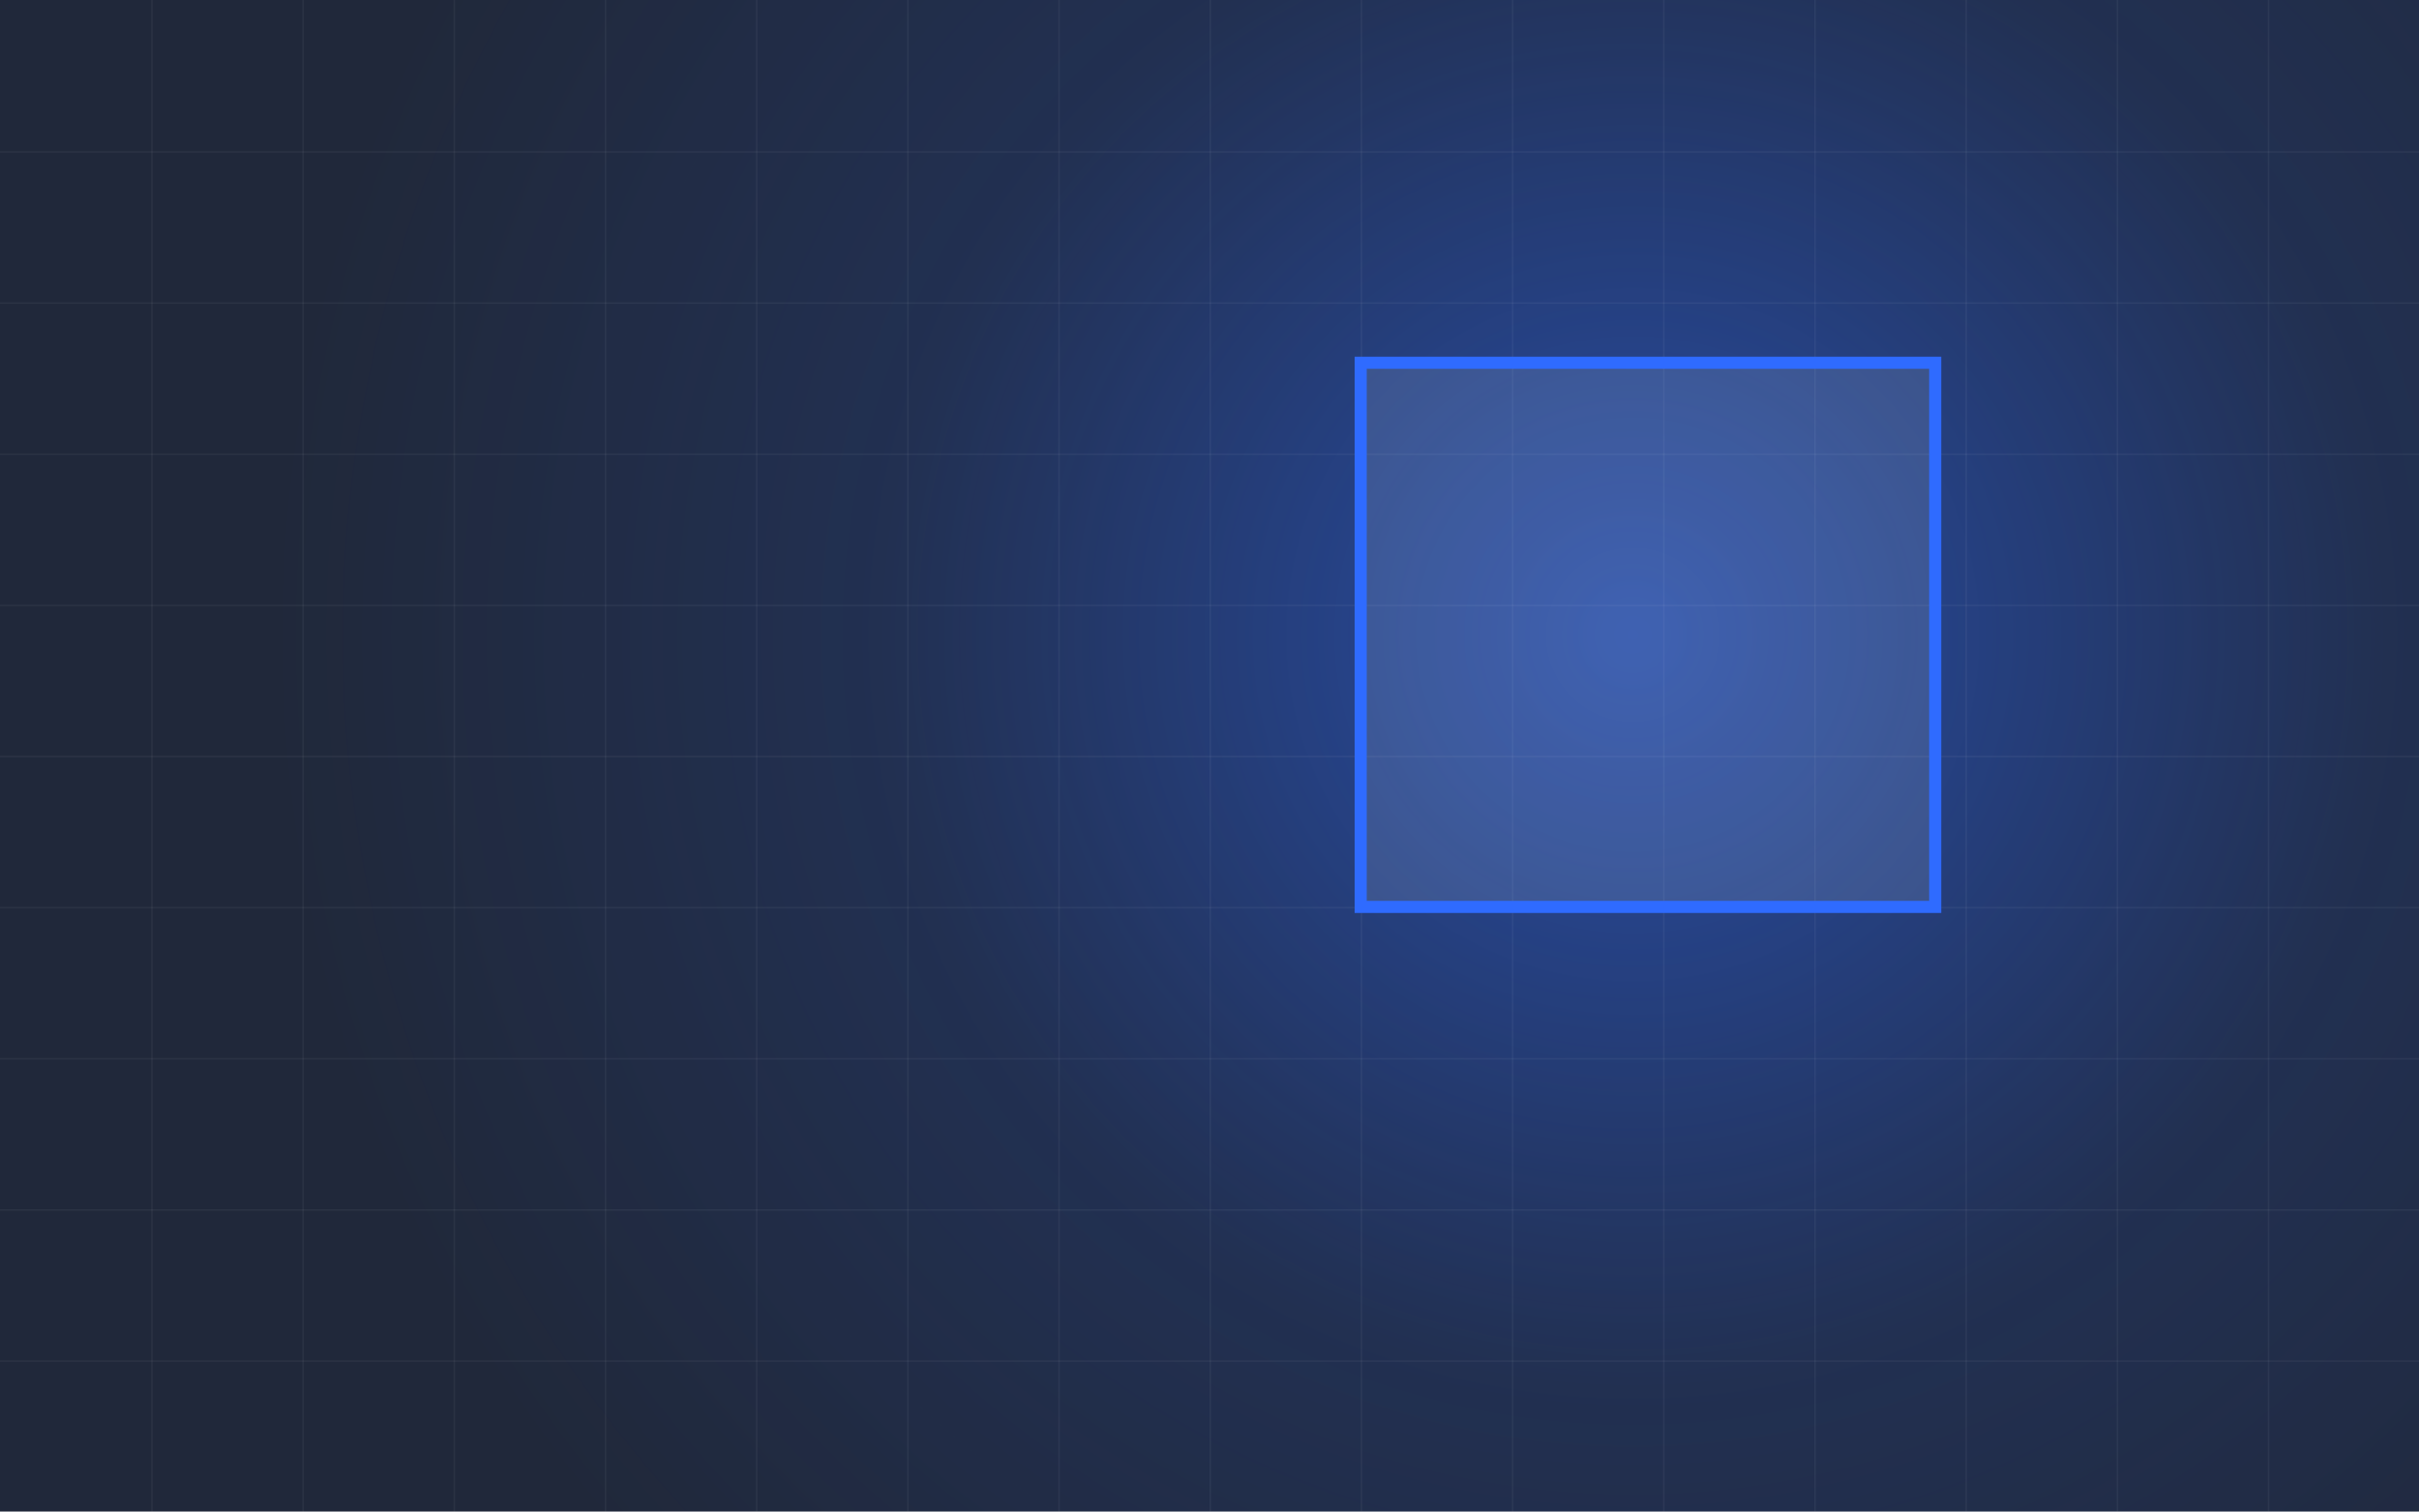
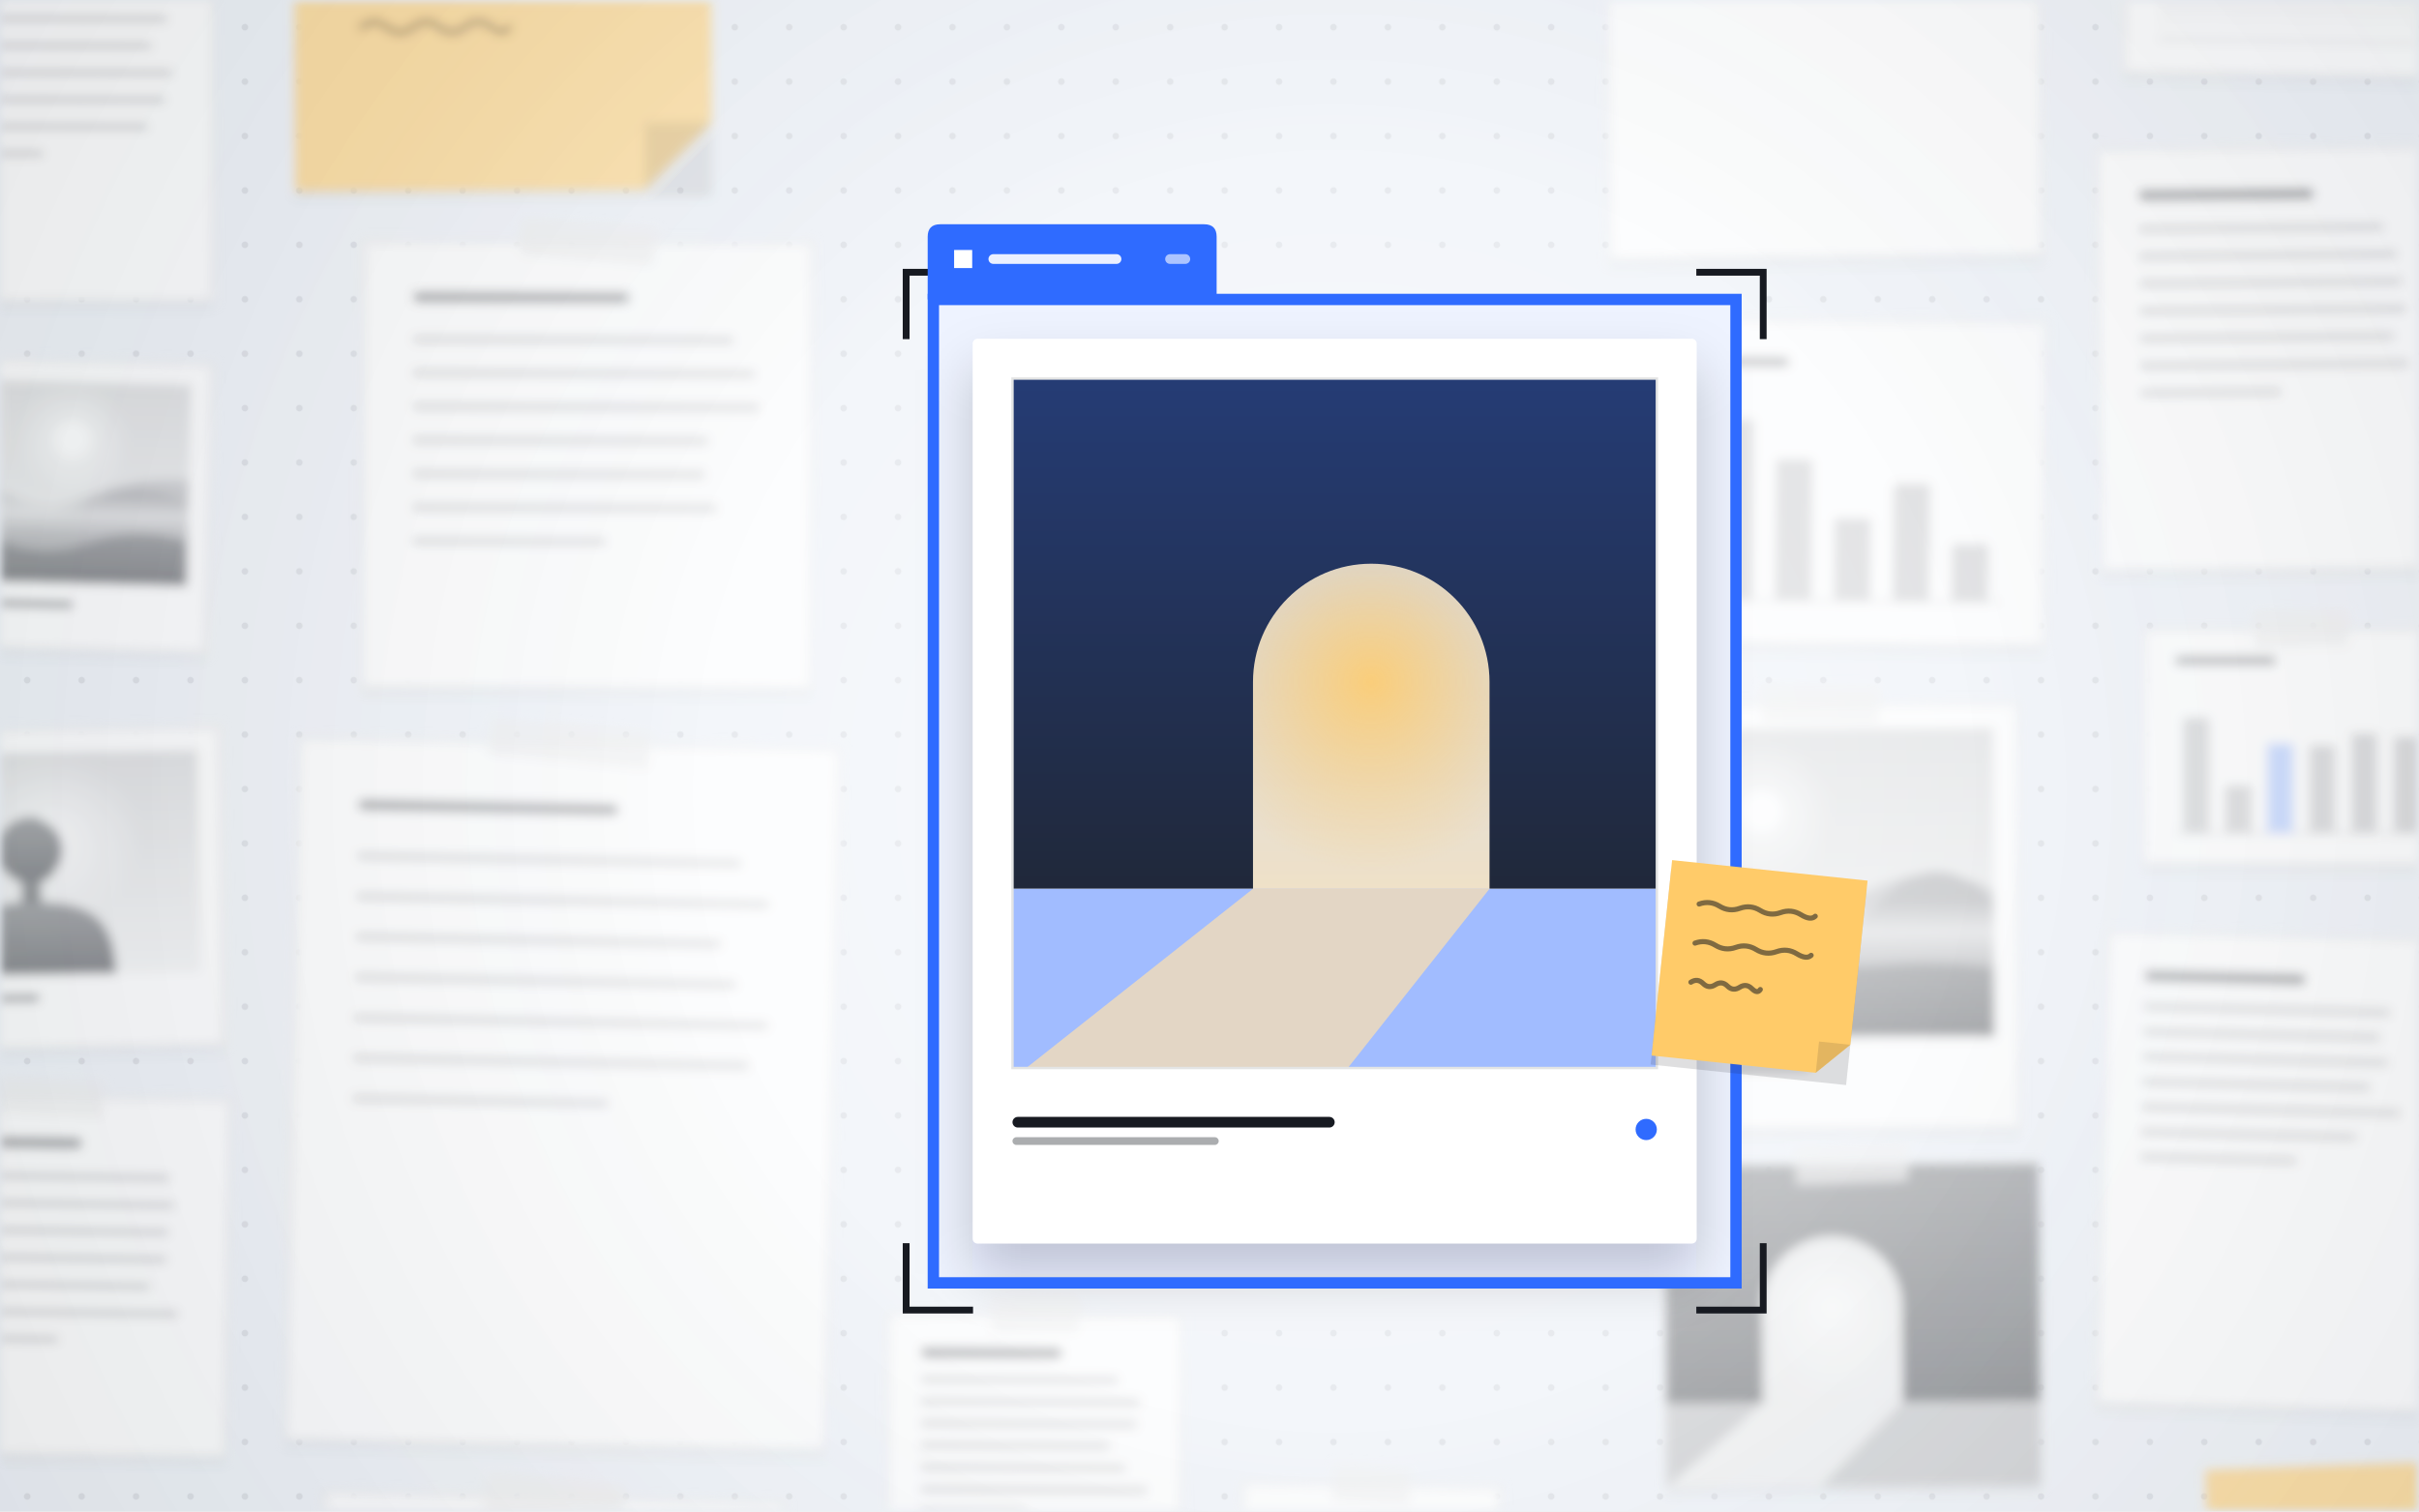
- <svg xmlns="http://www.w3.org/2000/svg" width="1600" height="1000" viewBox="0 0 1600 1000" role="img" aria-label="Starter atmosphere: a quiet deep field with one window of light">
-   <rect width="1600" height="1000" fill="#20283A" />
+ <svg xmlns="http://www.w3.org/2000/svg" width="1600" height="1000" role="img" aria-label="Starter signal window: one card in focus on a research wall" viewBox="0 0 1600 1000" preserveAspectRatio="xMidYMid slice">
  <defs>
-     <radialGradient id="g" cx="1080" cy="420" r="900" gradientUnits="userSpaceOnUse">
-       <stop stop-color="#2F6BFF" stop-opacity=".55" />
-       <stop offset=".55" stop-color="#2F6BFF" stop-opacity=".12" />
+     <linearGradient id="starter-field-wSky" x1="0" y1="0" x2="0" y2="1">
+       <stop offset="0" stop-color="#DCDDDE" />
+       <stop offset="1" stop-color="#F3F4F4" />
+     </linearGradient>
+     <linearGradient id="starter-field-wNear" x1="0" y1="0" x2="0" y2="1">
+       <stop offset="0" stop-color="#949699" />
+       <stop offset="1" stop-color="#6F7175" />
+     </linearGradient>
+     <linearGradient id="starter-field-wMist" x1="0" y1="0" x2="0" y2="1">
+       <stop offset="0" stop-color="#FFFFFF" stop-opacity="0" />
+       <stop offset="0.45" stop-color="#FFFFFF" stop-opacity="0.6" />
+       <stop offset="1" stop-color="#FFFFFF" stop-opacity="0" />
+     </linearGradient>
+     <radialGradient id="starter-field-wSun">
+       <stop offset="0" stop-color="#FFFFFF" stop-opacity="0.85" />
+       <stop offset="1" stop-color="#FFFFFF" stop-opacity="0" />
+     </radialGradient>
+     <linearGradient id="starter-field-fSky" x1="0" y1="0" x2="0" y2="1">
+       <stop offset="0" stop-color="#C1D5FF" />
+       <stop offset="1" stop-color="#FFE5B4" />
+     </linearGradient>
+     <linearGradient id="starter-field-fNear" x1="0" y1="0" x2="0" y2="1">
+       <stop offset="0" stop-color="#253C75" />
+       <stop offset="1" stop-color="#20283A" />
+     </linearGradient>
+     <linearGradient id="starter-field-fMist" x1="0" y1="0" x2="0" y2="1">
+       <stop offset="0" stop-color="#FFFFFF" stop-opacity="0" />
+       <stop offset="0.45" stop-color="#FFFFFF" stop-opacity="0.6" />
+       <stop offset="1" stop-color="#FFFFFF" stop-opacity="0" />
+     </linearGradient>
+     <radialGradient id="starter-field-fSun">
+       <stop offset="0" stop-color="#FFCB69" stop-opacity="0.85" />
+       <stop offset="1" stop-color="#FFCB69" stop-opacity="0" />
+     </radialGradient>
+     <linearGradient id="starter-field-wArea" x1="0" y1="0" x2="0" y2="1">
+       <stop offset="0" stop-color="#999A9D" stop-opacity="0.28" />
+       <stop offset="1" stop-color="#999A9D" stop-opacity="0" />
+     </linearGradient>
+     <linearGradient id="starter-field-fArea" x1="0" y1="0" x2="0" y2="1">
+       <stop offset="0" stop-color="#2F6BFF" stop-opacity="0.26" />
      <stop offset="1" stop-color="#2F6BFF" stop-opacity="0" />
+     </linearGradient>
+     <radialGradient id="starter-field-light" cx="882.8" cy="523.42" r="800" gradientUnits="userSpaceOnUse">
+       <stop offset="0" stop-color="#FFFFFF" stop-opacity="0.6" />
+       <stop offset="1" stop-color="#FFFFFF" stop-opacity="0" />
    </radialGradient>
+     <radialGradient id="starter-field-vignette" cx="882.8" cy="523.42" r="1169.81" gradientUnits="userSpaceOnUse">
+       <stop offset="0.35" stop-color="#171A21" stop-opacity="0" />
+       <stop offset="1" stop-color="#171A21" stop-opacity="0.1" />
+     </radialGradient>
+     <pattern id="starter-field-dots" width="36" height="36" patternUnits="userSpaceOnUse">
+       <circle cx="18" cy="18" r="2.2" fill="#171A21" fill-opacity="0.1" />
+     </pattern>
+     <filter id="starter-field-depth" x="0" y="0" width="1600" height="1000" filterUnits="userSpaceOnUse">
+       <feGaussianBlur stdDeviation="3.4" />
+     </filter>
+     <filter id="starter-field-soft" x="-30%" y="-30%" width="160%" height="160%">
+       <feGaussianBlur stdDeviation="18" />
+     </filter>
  </defs>
-   <rect width="1600" height="1000" fill="url(#g)" />
-   <rect x="100" width="1" height="1000" fill="#FFFFFF" fill-opacity="0.05" />
-   <rect x="200" width="1" height="1000" fill="#FFFFFF" fill-opacity="0.05" />
-   <rect x="300" width="1" height="1000" fill="#FFFFFF" fill-opacity="0.05" />
-   <rect x="400" width="1" height="1000" fill="#FFFFFF" fill-opacity="0.05" />
-   <rect x="500" width="1" height="1000" fill="#FFFFFF" fill-opacity="0.05" />
-   <rect x="600" width="1" height="1000" fill="#FFFFFF" fill-opacity="0.05" />
-   <rect x="700" width="1" height="1000" fill="#FFFFFF" fill-opacity="0.05" />
-   <rect x="800" width="1" height="1000" fill="#FFFFFF" fill-opacity="0.05" />
-   <rect x="900" width="1" height="1000" fill="#FFFFFF" fill-opacity="0.05" />
-   <rect x="1000" width="1" height="1000" fill="#FFFFFF" fill-opacity="0.05" />
-   <rect x="1100" width="1" height="1000" fill="#FFFFFF" fill-opacity="0.05" />
-   <rect x="1200" width="1" height="1000" fill="#FFFFFF" fill-opacity="0.05" />
-   <rect x="1300" width="1" height="1000" fill="#FFFFFF" fill-opacity="0.05" />
-   <rect x="1400" width="1" height="1000" fill="#FFFFFF" fill-opacity="0.05" />
-   <rect x="1500" width="1" height="1000" fill="#FFFFFF" fill-opacity="0.05" />
-   <rect y="100" width="1600" height="1" fill="#FFFFFF" fill-opacity="0.05" />
-   <rect y="200" width="1600" height="1" fill="#FFFFFF" fill-opacity="0.05" />
-   <rect y="300" width="1600" height="1" fill="#FFFFFF" fill-opacity="0.05" />
-   <rect y="400" width="1600" height="1" fill="#FFFFFF" fill-opacity="0.05" />
-   <rect y="500" width="1600" height="1" fill="#FFFFFF" fill-opacity="0.05" />
-   <rect y="600" width="1600" height="1" fill="#FFFFFF" fill-opacity="0.05" />
-   <rect y="700" width="1600" height="1" fill="#FFFFFF" fill-opacity="0.05" />
-   <rect y="800" width="1600" height="1" fill="#FFFFFF" fill-opacity="0.05" />
-   <rect y="900" width="1600" height="1" fill="#FFFFFF" fill-opacity="0.05" />
-   <rect x="900" y="240" width="380" height="360" fill="#CDE0FF" fill-opacity=".14" stroke="#2F6BFF" stroke-width="8" />
+   <rect width="1600" height="1000" fill="#EEF2F8" />
+   <rect x="0" y="0" width="1600" height="1000" fill="url(#starter-field-dots)" />
+   <g filter="url(#starter-field-depth)">
+     <g transform="rotate(0.12 22.15 70.72)">
+       <rect x="-96.77" y="-52.58" width="237.84" height="256.61" fill="#171A21" fill-opacity="0.1" />
+       <rect x="-96.77" y="-57.58" width="237.84" height="256.61" fill="#FFFFFF" stroke="#E8E8E9" stroke-width="1.92" />
+       <rect x="-70.6" y="-31.42" width="115.02" height="7.68" rx="3.84" fill="#999A9D" />
+       <rect x="-70.6" y="-7.87" width="161.92" height="4.8" rx="2.4" fill="#D1D1D3" />
+       <rect x="-70.6" y="9.97" width="181.65" height="4.8" rx="2.4" fill="#D1D1D3" />
+       <rect x="-70.6" y="27.8" width="171.23" height="4.8" rx="2.4" fill="#D1D1D3" />
+       <rect x="-70.6" y="45.64" width="185.05" height="4.8" rx="2.4" fill="#D1D1D3" />
+       <rect x="-70.6" y="63.48" width="180.21" height="4.8" rx="2.4" fill="#D1D1D3" />
+       <rect x="-70.6" y="81.32" width="168.67" height="4.8" rx="2.4" fill="#D1D1D3" />
+       <rect x="-70.6" y="99.16" width="99.69" height="4.8" rx="2.4" fill="#D1D1D3" />
+     </g>
+     <g transform="rotate(1.38 27.33 333.96)">
+       <rect x="-83.45" y="243.69" width="221.56" height="190.54" fill="#171A21" fill-opacity="0.1" />
+       <rect x="-83.45" y="238.69" width="221.56" height="190.54" fill="#FFFFFF" stroke="#E8E8E9" stroke-width="1.92" />
+       <rect x="-70.16" y="251.98" width="194.97" height="133.47" fill="url(#starter-field-wSky)" />
+       <circle cx="46.92" cy="290.28" r="38.29" fill="url(#starter-field-wSun)" />
+       <circle cx="46.92" cy="290.28" r="11.7" fill="#FFFFFF" />
+       <path d="M-70.16 321.85Q-37.66 304.48 -5.17 322.68T59.82 326.66T124.81 315.6V385.45H-70.16Z" fill="#C7C8CA" />
+       <path d="M-70.16 333.24Q-37.66 324.18 -5.17 335.87T59.82 330.82T124.81 329.88V385.45H-70.16Z" fill="#B0B1B4" />
+       <rect x="-70.16" y="326.73" width="194.97" height="29.36" fill="url(#starter-field-wMist)" />
+       <path d="M-70.16 348.8Q-37.66 341.1 -5.17 355.77T59.82 357.97T124.81 356.45V385.45H-70.16Z" fill="url(#starter-field-wNear)" />
+       <rect x="-70.16" y="397.04" width="120.34" height="5.12" rx="2.56" fill="#999A9D" />
+     </g>
+     <g transform="rotate(-0.88 24.38 588.09)">
+       <rect x="-97.87" y="487.96" width="244.5" height="210.27" fill="#171A21" fill-opacity="0.1" />
+       <rect x="-97.87" y="482.96" width="244.5" height="210.27" fill="#FFFFFF" stroke="#E8E8E9" stroke-width="1.92" />
+       <rect x="-83.2" y="497.63" width="215.16" height="147.29" fill="url(#starter-field-wSky)" />
+       <circle cx="36.09" cy="555.8" r="58.18" fill="url(#starter-field-wSun)" />
+       <rect x="14" y="575.69" width="13.26" height="24.3" fill="url(#starter-field-wNear)" />
+       <path d="M-34.6 644.91C-34.6 603.3 -12.51 596.68 20.63 596.68S75.86 603.3 75.86 644.91Z" fill="url(#starter-field-wNear)" />
+       <circle cx="20.63" cy="562.43" r="22.09" fill="url(#starter-field-wNear)" />
+       <path d="M28.14 541.66A22.09 22.09 0 0 1 36.09 578.12" fill="none" stroke="#FFFFFF" stroke-width="2.21" stroke-linecap="round" stroke-opacity="0.85" />
+       <rect x="-83.2" y="657.7" width="108.61" height="5.12" rx="2.56" fill="#999A9D" />
+     </g>
+     <g transform="rotate(0.83 30.76 844.05)">
+       <rect x="-88.88" y="730.93" width="239.28" height="236.24" fill="#171A21" fill-opacity="0.1" />
+       <rect x="-88.88" y="725.93" width="239.28" height="236.24" fill="#FFFFFF" stroke="#E8E8E9" stroke-width="1.92" />
+       <rect x="-62.56" y="752.25" width="115.72" height="7.68" rx="3.84" fill="#999A9D" />
+       <rect x="-62.56" y="775.94" width="174" height="4.8" rx="2.4" fill="#D1D1D3" />
+       <rect x="-62.56" y="793.89" width="177.42" height="4.8" rx="2.4" fill="#D1D1D3" />
+       <rect x="-62.56" y="811.83" width="173.93" height="4.8" rx="2.4" fill="#D1D1D3" />
+       <rect x="-62.56" y="829.78" width="173.01" height="4.8" rx="2.4" fill="#D1D1D3" />
+       <rect x="-62.56" y="847.72" width="162.18" height="4.8" rx="2.4" fill="#D1D1D3" />
+       <rect x="-62.56" y="865.67" width="181" height="4.8" rx="2.4" fill="#D1D1D3" />
+       <rect x="-62.56" y="883.62" width="102" height="4.8" rx="2.4" fill="#D1D1D3" />
+       <rect x="-5.13" y="713.93" width="71.79" height="24" fill="#EFEFEF" fill-opacity="0.7" transform="rotate(2.23 30.76 725.93)" />
+     </g>
+     <g transform="rotate(-0.25 332.49 -12.06)">
+       <rect x="194.7" y="-144.85" width="275.59" height="275.59" fill="#171A21" fill-opacity="0.1" />
+       <path d="M194.7 -149.85H470.29V81.64L426.19 125.74H194.7Z" fill="#FFD88F" />
+       <path d="M470.29 81.64L426.19 125.74V81.64Z" fill="#8B7245" fill-opacity="0.22" />
+       <path d="M238.79 -92.53q14.37 -6.89 28.73 0t28.73 0t28.73 0t28.73 0t28.73 0t20.11 0" fill="none" stroke="#8B7245" stroke-width="3.36" stroke-linecap="round" />
+       <path d="M238.79 -37.41q14.37 -6.89 28.73 0t28.73 0t28.73 0t28.73 0t28.73 0t20.11 0" fill="none" stroke="#8B7245" stroke-width="3.36" stroke-linecap="round" />
+       <path d="M238.79 17.71q8.59 -6.89 17.18 0t17.18 0t17.18 0t17.18 0t17.18 0t12.02 0" fill="none" stroke="#8B7245" stroke-width="3.36" stroke-linecap="round" />
+     </g>
+     <g transform="rotate(0.19 388.34 307.83)">
+       <rect x="240.09" y="165.46" width="296.51" height="294.74" fill="#171A21" fill-opacity="0.1" />
+       <rect x="240.09" y="160.46" width="296.51" height="294.74" fill="#FFFFFF" stroke="#E8E8E9" stroke-width="1.92" />
+       <rect x="272.7" y="193.08" width="143.39" height="7.68" rx="3.84" fill="#999A9D" />
+       <rect x="272.7" y="222.43" width="212.6" height="4.8" rx="2.4" fill="#D1D1D3" />
+       <rect x="272.7" y="244.67" width="226.61" height="4.8" rx="2.4" fill="#D1D1D3" />
+       <rect x="272.7" y="266.91" width="229.32" height="4.8" rx="2.4" fill="#D1D1D3" />
+       <rect x="272.7" y="289.15" width="196.03" height="4.8" rx="2.4" fill="#D1D1D3" />
+       <rect x="272.7" y="311.38" width="193.88" height="4.8" rx="2.4" fill="#D1D1D3" />
+       <rect x="272.7" y="333.62" width="201.59" height="4.8" rx="2.4" fill="#D1D1D3" />
+       <rect x="272.7" y="355.86" width="128.31" height="4.8" rx="2.4" fill="#D1D1D3" />
+       <rect x="343.86" y="148.46" width="88.95" height="24" fill="#EFEFEF" fill-opacity="0.7" transform="rotate(4.1 388.34 160.46)" />
+     </g>
+     <g transform="rotate(1.14 371.98 724.09)">
+       <rect x="193.72" y="497.06" width="356.52" height="464.05" fill="#171A21" fill-opacity="0.1" />
+       <rect x="193.72" y="492.06" width="356.52" height="464.05" fill="#FFFFFF" stroke="#E8E8E9" stroke-width="1.92" />
+       <rect x="232.94" y="531.28" width="172.41" height="7.68" rx="3.84" fill="#999A9D" />
+       <rect x="232.94" y="566.57" width="254.56" height="4.8" rx="2.4" fill="#D1D1D3" />
+       <rect x="232.94" y="593.31" width="273.47" height="4.8" rx="2.4" fill="#D1D1D3" />
+       <rect x="232.94" y="620.05" width="241.98" height="4.8" rx="2.4" fill="#D1D1D3" />
+       <rect x="232.94" y="646.79" width="252.71" height="4.8" rx="2.4" fill="#D1D1D3" />
+       <rect x="232.94" y="673.53" width="274.37" height="4.8" rx="2.4" fill="#D1D1D3" />
+       <rect x="232.94" y="700.27" width="261.86" height="4.8" rx="2.4" fill="#D1D1D3" />
+       <rect x="232.94" y="727.01" width="169.4" height="4.8" rx="2.4" fill="#D1D1D3" />
+       <rect x="318.5" y="480.06" width="106.95" height="24" fill="#EFEFEF" fill-opacity="0.7" transform="rotate(4.1 371.98 492.06)" />
+     </g>
+     <g transform="rotate(1.5 361.35 1191.35)">
+       <rect x="209.43" y="995.82" width="303.84" height="401.07" fill="#171A21" fill-opacity="0.1" />
+       <rect x="209.43" y="990.82" width="303.84" height="401.07" fill="#FFFFFF" stroke="#E8E8E9" stroke-width="1.92" />
+       <rect x="227.66" y="1009.05" width="267.38" height="300.43" fill="url(#starter-field-wSky)" />
+       <circle cx="344.43" cy="1141.24" r="92.05" fill="url(#starter-field-wSun)" />
+       <path fill-rule="evenodd" d="M227.66 1009.05H495.04V1231.37H227.66ZM286.9 1231.37V1141.24A57.53 57.53 0 0 1 401.96 1141.24V1231.37Z" fill="url(#starter-field-wNear)" />
+       <rect x="227.66" y="1231.37" width="267.38" height="78.11" fill="#C7C8CA" />
+       <path d="M286.9 1231.37H401.96L343.14 1309.49H227.66Z" fill="#FFFFFF" fill-opacity="0.7" />
+       <rect x="227.66" y="1333.87" width="112.51" height="5.12" rx="2.56" fill="#999A9D" />
+       <rect x="315.77" y="978.82" width="91.15" height="24" fill="#EFEFEF" fill-opacity="0.7" transform="rotate(4.12 361.35 990.82)" />
+     </g>
+     <g transform="rotate(-1.6 702.11 -93.26)">
+       <rect x="631.15" y="-159.22" width="141.91" height="141.91" fill="#171A21" fill-opacity="0.1" />
+       <path d="M631.15 -164.22H773.07V-45.01L750.36 -22.31H631.15Z" fill="#FFD88F" />
+       <path d="M773.07 -45.01L750.36 -22.31V-45.01Z" fill="#8B7245" fill-opacity="0.22" />
+       <path d="M653.86 -134.7q7.4 -3.55 14.8 0t14.8 0t14.8 0t14.8 0t14.8 0t10.36 0" fill="none" stroke="#8B7245" stroke-width="3.36" stroke-linecap="round" />
+       <path d="M653.86 -106.32q7.4 -3.55 14.8 0t14.8 0t14.8 0t14.8 0t14.8 0t10.36 0" fill="none" stroke="#8B7245" stroke-width="3.36" stroke-linecap="round" />
+       <path d="M653.86 -77.94q4.42 -3.55 8.85 0t8.85 0t8.85 0t8.85 0t8.85 0t6.19 0" fill="none" stroke="#8B7245" stroke-width="3.36" stroke-linecap="round" />
+     </g>
+     <g transform="rotate(0.29 684.04 982.84)">
+       <rect x="587.23" y="875.05" width="193.63" height="225.58" fill="#171A21" fill-opacity="0.1" />
+       <rect x="587.23" y="870.05" width="193.63" height="225.58" fill="#FFFFFF" stroke="#E8E8E9" stroke-width="1.92" />
+       <rect x="608.53" y="891.35" width="93.64" height="7.68" rx="3.84" fill="#999A9D" />
+       <rect x="608.53" y="910.52" width="130.98" height="4.8" rx="2.4" fill="#D1D1D3" />
+       <rect x="608.53" y="925.04" width="145.43" height="4.8" rx="2.4" fill="#D1D1D3" />
+       <rect x="608.53" y="939.56" width="143.41" height="4.8" rx="2.4" fill="#D1D1D3" />
+       <rect x="608.53" y="954.09" width="125.41" height="4.8" rx="2.4" fill="#D1D1D3" />
+       <rect x="608.53" y="968.61" width="135.99" height="4.8" rx="2.4" fill="#D1D1D3" />
+       <rect x="608.53" y="983.13" width="150.48" height="4.8" rx="2.4" fill="#D1D1D3" />
+       <rect x="608.53" y="997.65" width="70.45" height="4.8" rx="2.4" fill="#D1D1D3" />
+       <rect x="655" y="858.05" width="58.09" height="24" fill="#EFEFEF" fill-opacity="0.7" transform="rotate(-1.19 684.04 870.05)" />
+     </g>
+     <g transform="rotate(0.93 905.63 1080.07)">
+       <rect x="820.74" y="987.6" width="169.79" height="194.94" fill="#171A21" fill-opacity="0.1" />
+       <rect x="820.74" y="982.6" width="169.79" height="194.94" fill="#FFFFFF" stroke="#E8E8E9" stroke-width="1.92" />
+       <rect x="839.41" y="1001.28" width="82.11" height="7.68" rx="3.84" fill="#999A9D" />
+       <rect x="839.41" y="1018.09" width="125.08" height="4.8" rx="2.4" fill="#D1D1D3" />
+       <rect x="839.41" y="1030.82" width="115.08" height="4.8" rx="2.4" fill="#D1D1D3" />
+       <rect x="839.41" y="1043.56" width="120.46" height="4.8" rx="2.4" fill="#D1D1D3" />
+       <rect x="839.41" y="1056.29" width="111.13" height="4.8" rx="2.4" fill="#D1D1D3" />
+       <rect x="839.41" y="1069.02" width="120.11" height="4.8" rx="2.4" fill="#D1D1D3" />
+       <rect x="839.41" y="1081.76" width="119.02" height="4.8" rx="2.4" fill="#D1D1D3" />
+       <rect x="839.41" y="1094.49" width="74.01" height="4.8" rx="2.4" fill="#D1D1D3" />
+       <rect x="880.16" y="970.6" width="50.94" height="24" fill="#EFEFEF" fill-opacity="0.7" transform="rotate(2.72 905.63 982.6)" />
+     </g>
+     <g transform="rotate(-0.63 1205.53 -33.66)">
+       <rect x="1062.65" y="-232.66" width="285.77" height="407.99" fill="#171A21" fill-opacity="0.1" />
+       <rect x="1062.65" y="-237.66" width="285.77" height="407.99" fill="#FFFFFF" stroke="#E8E8E9" stroke-width="1.92" />
+       <rect x="1094.09" y="-206.22" width="138.2" height="7.68" rx="3.84" fill="#999A9D" />
+       <rect x="1094.09" y="-177.93" width="210.54" height="4.8" rx="2.4" fill="#D1D1D3" />
+       <rect x="1094.09" y="-156.5" width="216.18" height="4.8" rx="2.4" fill="#D1D1D3" />
+       <rect x="1094.09" y="-135.07" width="184.26" height="4.8" rx="2.4" fill="#D1D1D3" />
+       <rect x="1094.09" y="-113.63" width="190.08" height="4.8" rx="2.4" fill="#D1D1D3" />
+       <rect x="1094.09" y="-92.2" width="211.55" height="4.8" rx="2.4" fill="#D1D1D3" />
+       <rect x="1094.09" y="-70.77" width="218.6" height="4.8" rx="2.4" fill="#D1D1D3" />
+       <rect x="1094.09" y="-49.34" width="112.87" height="4.8" rx="2.4" fill="#D1D1D3" />
+     </g>
+     <g transform="rotate(0.46 1206.12 319.23)">
+       <rect x="1060.07" y="217" width="292.11" height="214.46" fill="#171A21" fill-opacity="0.1" />
+       <rect x="1060.07" y="212" width="292.11" height="214.46" fill="#FFFFFF" stroke="#E8E8E9" stroke-width="1.92" />
+       <rect x="1089.28" y="236.83" width="93.48" height="5.76" rx="2.88" fill="#999A9D" />
+       <path d="M1089.28 397.26H1322.97" stroke="#E8E8E9" stroke-width="2.24" />
+       <rect x="1096.68" y="356.07" width="24.15" height="41.18" fill="#BCD0FF" />
+       <rect x="1135.63" y="277.8" width="24.15" height="119.46" fill="#D1D1D3" />
+       <rect x="1174.57" y="303.98" width="24.15" height="93.27" fill="#D1D1D3" />
+       <rect x="1213.52" y="342.66" width="24.15" height="54.59" fill="#D1D1D3" />
+       <rect x="1252.47" y="319.56" width="24.15" height="77.69" fill="#D1D1D3" />
+       <rect x="1291.42" y="359.26" width="24.15" height="37.99" fill="#D1D1D3" />
+     </g>
+     <g transform="rotate(-0.24 1204.78 606.5)">
+       <rect x="1075.01" y="471.35" width="259.53" height="280.3" fill="#171A21" fill-opacity="0.1" />
+       <rect x="1075.01" y="466.35" width="259.53" height="280.3" fill="#FFFFFF" stroke="#E8E8E9" stroke-width="1.92" />
+       <rect x="1090.58" y="481.92" width="228.39" height="204.31" fill="url(#starter-field-wSky)" />
+       <circle cx="1165.64" cy="536.81" r="46.59" fill="url(#starter-field-wSun)" />
+       <circle cx="1165.64" cy="536.81" r="13.7" fill="#FFFFFF" />
+       <path d="M1090.58 595.09Q1128.65 563.59 1166.71 583.65T1242.84 586.05T1318.97 589.44V686.23H1090.58Z" fill="#C7C8CA" />
+       <path d="M1090.58 599.68Q1128.65 584.63 1166.71 610.72T1242.84 596.84T1318.97 596.88V686.23H1090.58Z" fill="#B0B1B4" />
+       <rect x="1090.58" y="596.33" width="228.39" height="44.95" fill="url(#starter-field-wMist)" />
+       <path d="M1090.58 637.49Q1128.65 618.19 1166.71 630.24T1242.84 638.75T1318.97 640.82V686.23H1090.58Z" fill="url(#starter-field-wNear)" />
+       <rect x="1090.58" y="703.27" width="107.04" height="5.12" rx="2.56" fill="#999A9D" />
+       <rect x="1165.85" y="454.35" width="77.86" height="24" fill="#EFEFEF" fill-opacity="0.7" transform="rotate(0.7 1204.78 466.35)" />
+     </g>
+     <g transform="rotate(-0.41 1225.52 876.89)">
+       <rect x="1101.87" y="775.55" width="247.3" height="212.68" fill="#171A21" fill-opacity="0.1" />
+       <rect x="1101.87" y="770.55" width="247.3" height="212.68" fill="#FFFFFF" stroke="#E8E8E9" stroke-width="1.92" />
+       <rect x="1101.87" y="770.55" width="247.3" height="212.68" fill="url(#starter-field-wSky)" />
+       <circle cx="1211.88" cy="864.13" r="73.74" fill="url(#starter-field-wSun)" />
+       <path fill-rule="evenodd" d="M1101.87 770.55H1349.17V927.93H1101.87ZM1165.79 927.93V864.13A46.09 46.09 0 0 1 1257.97 864.13V927.93Z" fill="url(#starter-field-wNear)" />
+       <rect x="1101.87" y="927.93" width="247.3" height="55.3" fill="#C7C8CA" />
+       <path d="M1165.79 927.93H1257.97L1203.56 983.23H1101.87Z" fill="#FFFFFF" fill-opacity="0.7" />
+       <rect x="1188.42" y="758.55" width="74.19" height="24" fill="#EFEFEF" fill-opacity="0.7" transform="rotate(-1.52 1225.52 770.55)" />
+     </g>
+     <g transform="rotate(0.94 1516.93 -35.03)">
+       <rect x="1406.14" y="-114.76" width="221.57" height="169.46" fill="#171A21" fill-opacity="0.1" />
+       <rect x="1406.14" y="-119.76" width="221.57" height="169.46" fill="#FFFFFF" stroke="#E8E8E9" stroke-width="1.92" />
+       <rect x="1428.3" y="-100.93" width="70.9" height="5.76" rx="2.88" fill="#999A9D" />
+       <path d="M1428.3 27.54H1605.56" stroke="#E8E8E9" stroke-width="2.24" />
+       <path d="M1428.3 -11.45C1432.52 -13.22 1445.18 -17.92 1453.62 -22.05C1462.06 -26.17 1470.5 -32.34 1478.94 -36.2C1487.39 -40.06 1495.83 -41.97 1504.27 -45.21C1512.71 -48.46 1521.15 -52.36 1529.59 -55.68C1538.03 -59 1546.47 -63.57 1554.91 -65.15C1563.35 -66.72 1571.79 -65.15 1580.23 -65.15C1588.67 -65.15 1601.34 -65.15 1605.56 -65.15V27.54H1428.3Z" fill="url(#starter-field-wArea)" />
+       <path d="M1428.3 -11.45C1432.52 -13.22 1445.18 -17.92 1453.62 -22.05C1462.06 -26.17 1470.5 -32.34 1478.94 -36.2C1487.39 -40.06 1495.83 -41.97 1504.27 -45.21C1512.71 -48.46 1521.15 -52.36 1529.59 -55.68C1538.03 -59 1546.47 -63.57 1554.91 -65.15C1563.35 -66.72 1571.79 -65.15 1580.23 -65.15C1588.67 -65.15 1601.34 -65.15 1605.56 -65.15" fill="none" stroke="#999A9D" stroke-width="3.52" stroke-linejoin="round" />
+     </g>
+     <g transform="rotate(-0.55 1509.21 237.25)">
+       <rect x="1388.75" y="102.98" width="240.92" height="278.53" fill="#171A21" fill-opacity="0.1" />
+       <rect x="1388.75" y="97.98" width="240.92" height="278.53" fill="#FFFFFF" stroke="#E8E8E9" stroke-width="1.92" />
+       <rect x="1415.25" y="124.48" width="116.51" height="7.68" rx="3.84" fill="#999A9D" />
+       <rect x="1415.25" y="148.34" width="162.27" height="4.8" rx="2.4" fill="#D1D1D3" />
+       <rect x="1415.25" y="166.41" width="170.89" height="4.8" rx="2.4" fill="#D1D1D3" />
+       <rect x="1415.25" y="184.47" width="174.33" height="4.8" rx="2.4" fill="#D1D1D3" />
+       <rect x="1415.25" y="202.54" width="176.93" height="4.8" rx="2.4" fill="#D1D1D3" />
+       <rect x="1415.25" y="220.61" width="168.52" height="4.8" rx="2.4" fill="#D1D1D3" />
+       <rect x="1415.25" y="238.68" width="178.15" height="4.8" rx="2.4" fill="#D1D1D3" />
+       <rect x="1415.25" y="256.75" width="93.64" height="4.8" rx="2.4" fill="#D1D1D3" />
+     </g>
+     <g transform="rotate(0.06 1522.17 494.19)">
+       <rect x="1417.87" y="421.45" width="208.6" height="155.49" fill="#171A21" fill-opacity="0.1" />
+       <rect x="1417.87" y="416.45" width="208.6" height="155.49" fill="#FFFFFF" stroke="#E8E8E9" stroke-width="1.92" />
+       <rect x="1438.73" y="434.18" width="66.75" height="5.76" rx="2.88" fill="#999A9D" />
+       <path d="M1438.73 551.08H1605.61" stroke="#E8E8E9" stroke-width="2.24" />
+       <rect x="1444.02" y="474.81" width="17.24" height="76.27" fill="#D1D1D3" />
+       <rect x="1471.83" y="519.74" width="17.24" height="31.33" fill="#D1D1D3" />
+       <rect x="1499.64" y="491.82" width="17.24" height="59.25" fill="#BCD0FF" />
+       <rect x="1527.46" y="492.71" width="17.24" height="58.36" fill="#D1D1D3" />
+       <rect x="1555.27" y="484.96" width="17.24" height="66.12" fill="#D1D1D3" />
+       <rect x="1583.08" y="487.07" width="17.24" height="64.01" fill="#D1D1D3" />
+       <rect x="1490.88" y="404.45" width="62.58" height="24" fill="#EFEFEF" fill-opacity="0.7" transform="rotate(-0.81 1522.17 416.45)" />
+     </g>
+     <g transform="rotate(1.42 1501.44 775.31)">
+       <rect x="1390.91" y="624.44" width="221.06" height="311.73" fill="#171A21" fill-opacity="0.1" />
+       <rect x="1390.91" y="619.44" width="221.06" height="311.73" fill="#FFFFFF" stroke="#E8E8E9" stroke-width="1.92" />
+       <rect x="1415.23" y="643.76" width="106.91" height="7.68" rx="3.84" fill="#999A9D" />
+       <rect x="1415.23" y="665.64" width="163.5" height="4.8" rx="2.4" fill="#D1D1D3" />
+       <rect x="1415.23" y="682.22" width="157.28" height="4.8" rx="2.4" fill="#D1D1D3" />
+       <rect x="1415.23" y="698.8" width="162.97" height="4.8" rx="2.4" fill="#D1D1D3" />
+       <rect x="1415.23" y="715.38" width="151.21" height="4.8" rx="2.4" fill="#D1D1D3" />
+       <rect x="1415.23" y="731.96" width="171.67" height="4.8" rx="2.4" fill="#D1D1D3" />
+       <rect x="1415.23" y="748.54" width="143.35" height="4.8" rx="2.4" fill="#D1D1D3" />
+       <rect x="1415.23" y="765.12" width="103.89" height="4.8" rx="2.4" fill="#D1D1D3" />
+     </g>
+     <g transform="rotate(-1.93 1546.51 1054.67)">
+       <rect x="1461.41" y="974.57" width="170.2" height="170.2" fill="#171A21" fill-opacity="0.1" />
+       <path d="M1461.41 969.57H1631.61V1112.54L1604.38 1139.77H1461.41Z" fill="#FFD88F" />
+       <path d="M1631.61 1112.54L1604.38 1139.77V1112.54Z" fill="#8B7245" fill-opacity="0.22" />
+       <path d="M1488.64 1004.97q8.87 -4.26 17.75 0t17.75 0t17.75 0t17.75 0t17.75 0t12.42 0" fill="none" stroke="#8B7245" stroke-width="3.36" stroke-linecap="round" />
+       <path d="M1488.64 1039.01q8.87 -4.26 17.75 0t17.75 0t17.75 0t17.75 0t17.75 0t12.42 0" fill="none" stroke="#8B7245" stroke-width="3.36" stroke-linecap="round" />
+       <path d="M1488.64 1073.05q5.3 -4.26 10.61 0t10.61 0t10.61 0t10.61 0t10.61 0t7.43 0" fill="none" stroke="#8B7245" stroke-width="3.36" stroke-linecap="round" />
+     </g>
+   </g>
+   <rect x="0" y="0" width="1600" height="1000" fill="#EEF2F8" fill-opacity="0.22" />
+   <rect x="0" y="0" width="1600" height="1000" fill="url(#starter-field-light)" />
+   <rect x="0" y="0" width="1600" height="1000" fill="url(#starter-field-vignette)" />
+   <rect x="617.35" y="198.12" width="530.89" height="650.61" fill="#EEF3FF" />
+   <rect x="643.35" y="244.12" width="478.89" height="598.61" fill="#171A21" fill-opacity="0.2" filter="url(#starter-field-soft)" />
+   <rect x="643.35" y="224.12" width="478.89" height="598.61" fill="#FFFFFF" rx="3.2" />
+   <rect x="669.69" y="250.46" width="426.21" height="456.14" fill="url(#starter-field-fSky)" />
+   <circle cx="906.99" cy="451.16" r="125.15" fill="url(#starter-field-fSun)" />
+   <path fill-rule="evenodd" d="M669.69 250.46H1095.9V588H669.69ZM828.77 588V451.16A78.22 78.22 0 0 1 985.21 451.16V588Z" fill="url(#starter-field-fNear)" />
+   <rect x="669.69" y="588" width="426.21" height="118.6" fill="#A1BCFF" />
+   <path d="M828.77 588H985.21L891.45 706.6H678.74Z" fill="#FFE2AD" fill-opacity="0.7" />
+   <rect x="669.69" y="250.46" width="426.21" height="456.14" fill="none" stroke="#E3E4E4" stroke-width="1.6" />
+   <rect x="669.69" y="738.92" width="213.11" height="7.04" rx="3.52" fill="#171A21" />
+   <rect x="669.69" y="752.36" width="136.39" height="5.12" rx="2.56" fill="#ABADAF" />
+   <circle cx="1088.86" cy="747.24" r="7.04" fill="#2F6BFF" />
+   <rect x="617.35" y="198.12" width="530.89" height="650.61" fill="none" stroke="#2F6BFF" stroke-width="7.5" />
+   <g transform="rotate(6 1163.84 640.47)">
+     <rect x="1098.84" y="581.47" width="130" height="130" fill="#171A21" fill-opacity="0.14" />
+     <path d="M1098.84 575.47H1228.84V684.67L1208.04 705.47H1098.84Z" fill="#FFCB69" />
+     <path d="M1228.84 684.67L1208.04 705.47V684.67Z" fill="#7F6A41" fill-opacity="0.22" />
+     <path d="M1119.64 602.51q6.78 -3.25 13.55 0t13.55 0t13.55 0t13.55 0t13.55 0t9.49 0" fill="none" stroke="#7F6A41" stroke-width="3.36" stroke-linecap="round" />
+     <path d="M1119.64 628.51q6.78 -3.25 13.55 0t13.55 0t13.55 0t13.55 0t13.55 0t9.49 0" fill="none" stroke="#7F6A41" stroke-width="3.36" stroke-linecap="round" />
+     <path d="M1119.64 654.51q4.05 -3.25 8.1 0t8.1 0t8.1 0t8.1 0t8.1 0t5.67 0" fill="none" stroke="#7F6A41" stroke-width="3.36" stroke-linecap="round" />
+   </g>
+   <path d="M599.35 222.12V180.12H641.35M1124.24 180.12H1166.24V222.12M1166.24 824.73V866.73H1124.24M641.35 866.73H599.35V824.73" fill="none" stroke="#171A21" stroke-width="4.5" stroke-linecap="square" />
+   <path d="M613.6 198.12V156.65Q613.6 148.37 621.88 148.37H796.44Q804.72 148.37 804.72 156.65V198.12Z" fill="#2F6BFF" />
+   <rect x="631.08" y="165.39" width="11.96" height="11.96" fill="#FFFFFF" />
+   <rect x="653.8" y="168.15" width="87.92" height="6.44" rx="3.22" fill="#FFFFFF" fill-opacity="0.9" />
+   <rect x="770.68" y="168.15" width="16.56" height="6.44" rx="3.22" fill="#FFFFFF" fill-opacity="0.6" />
</svg>
